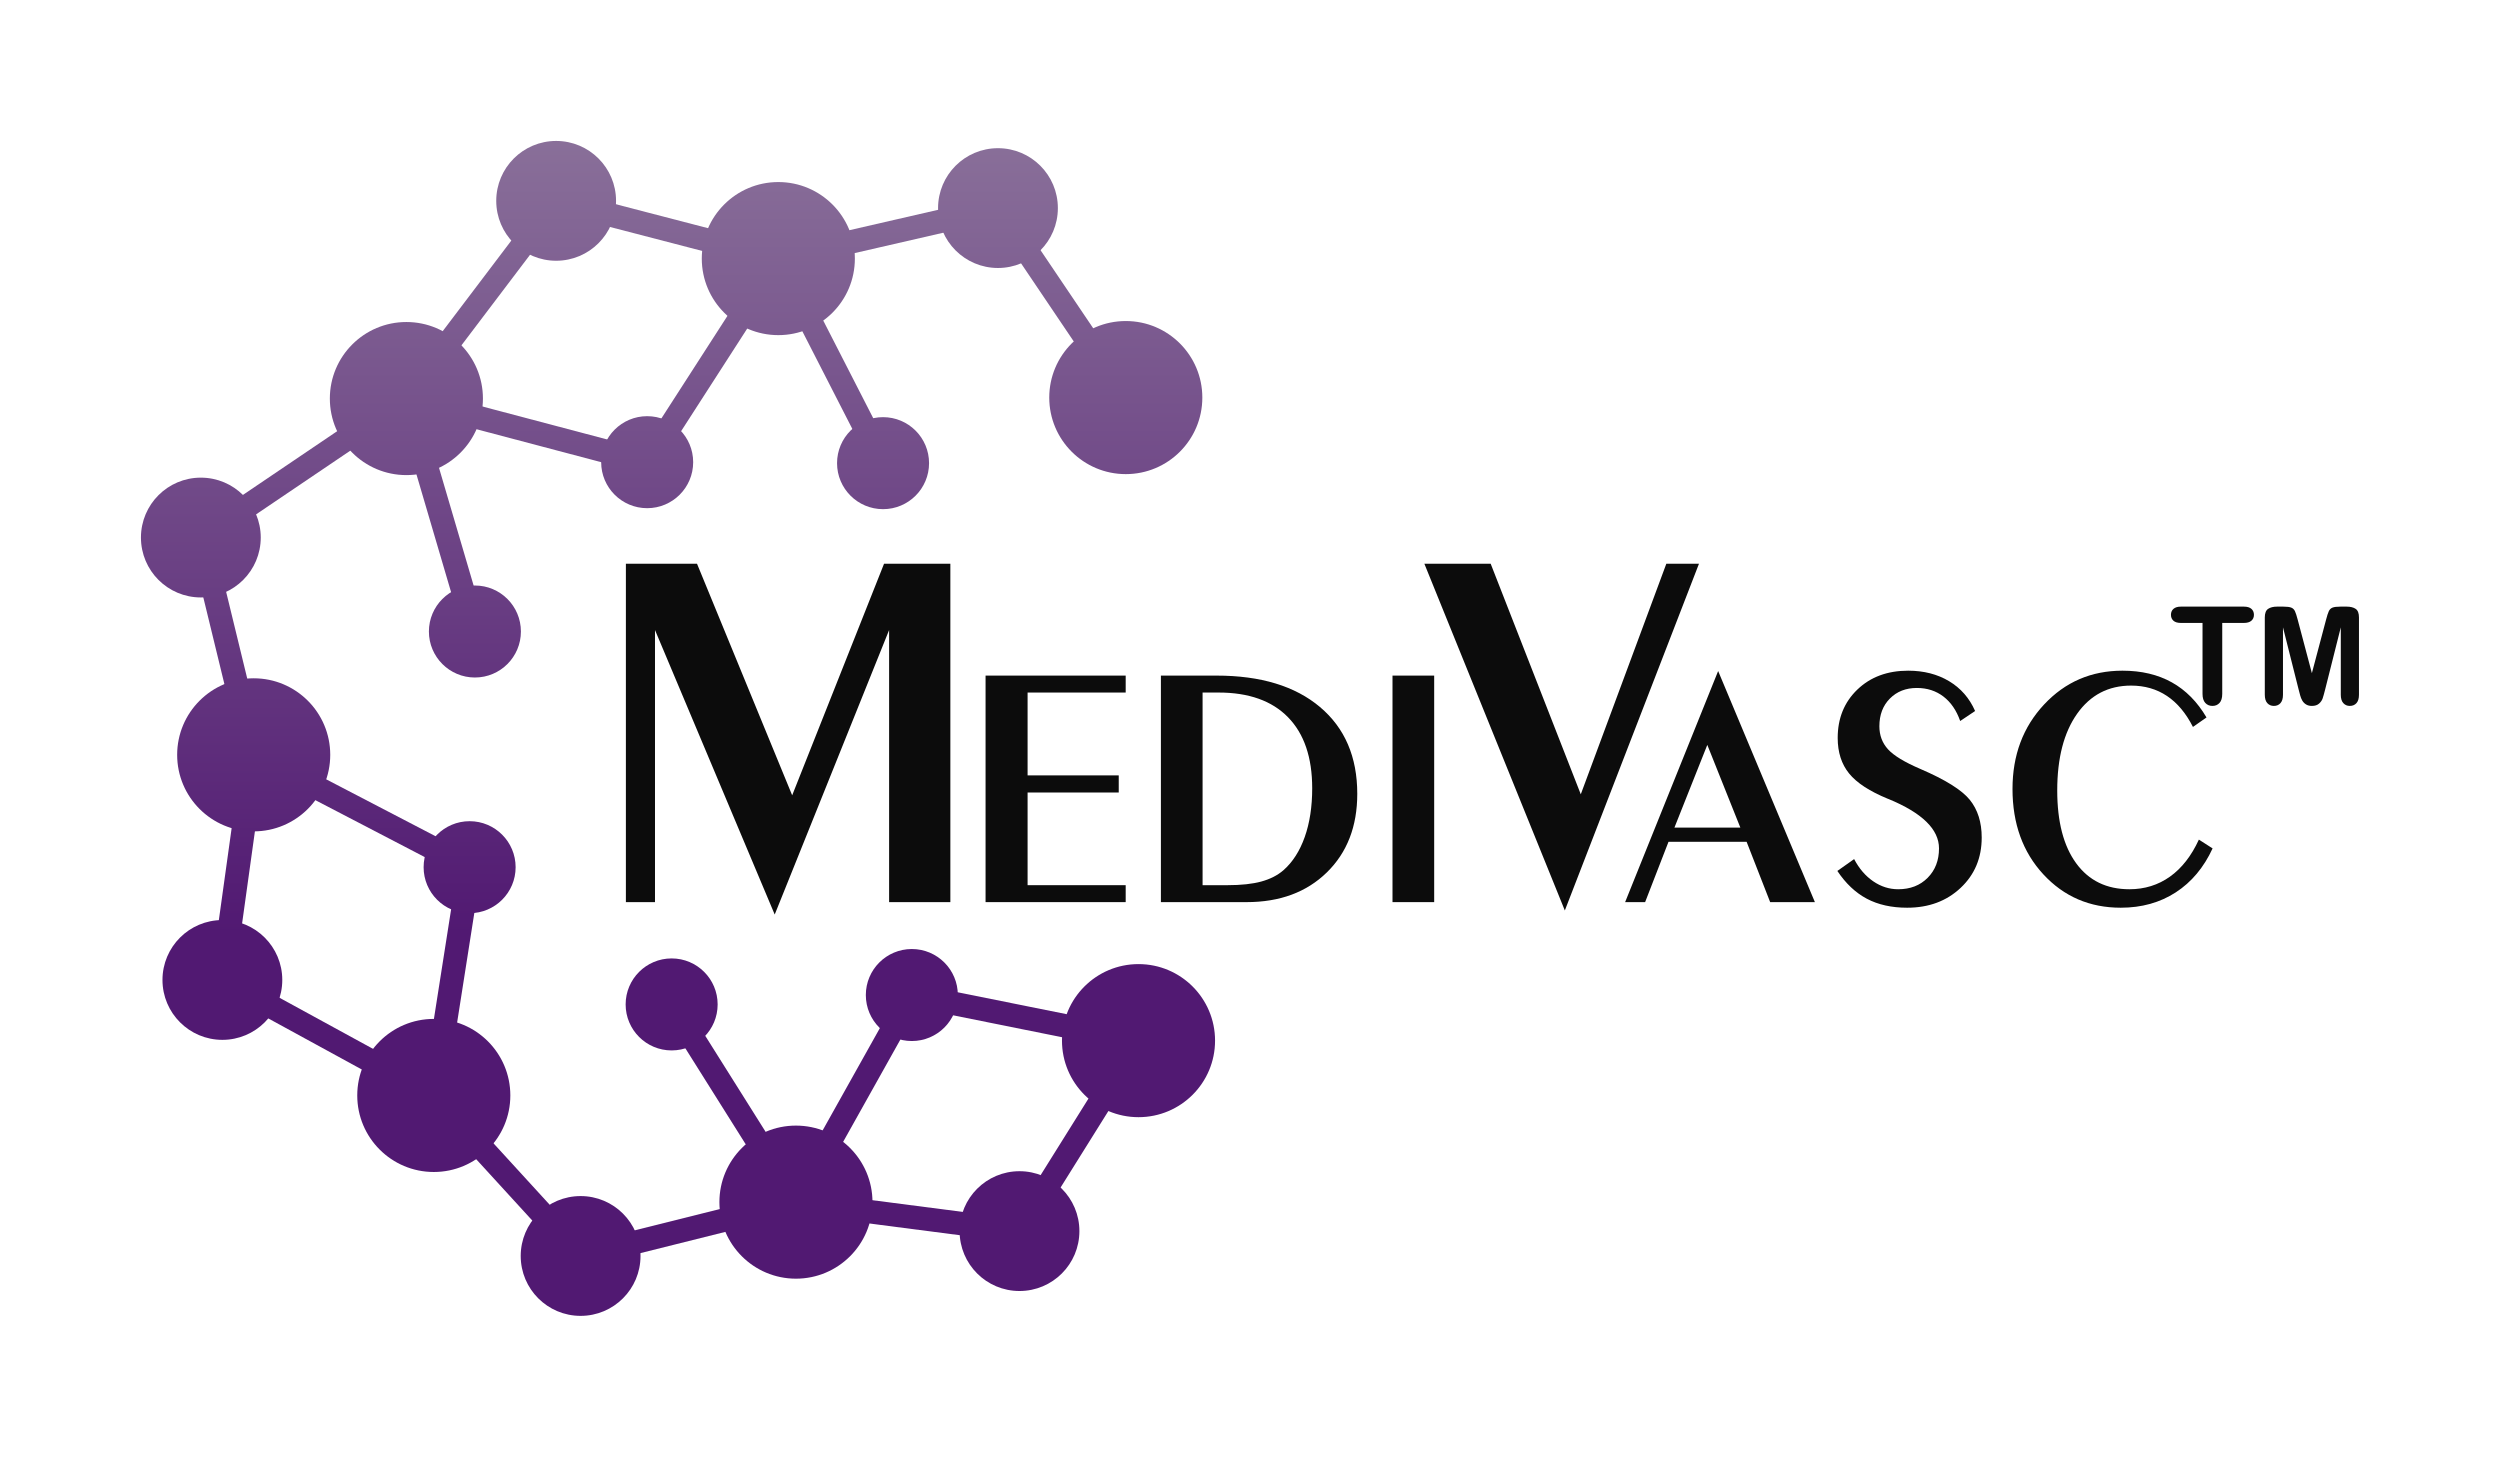
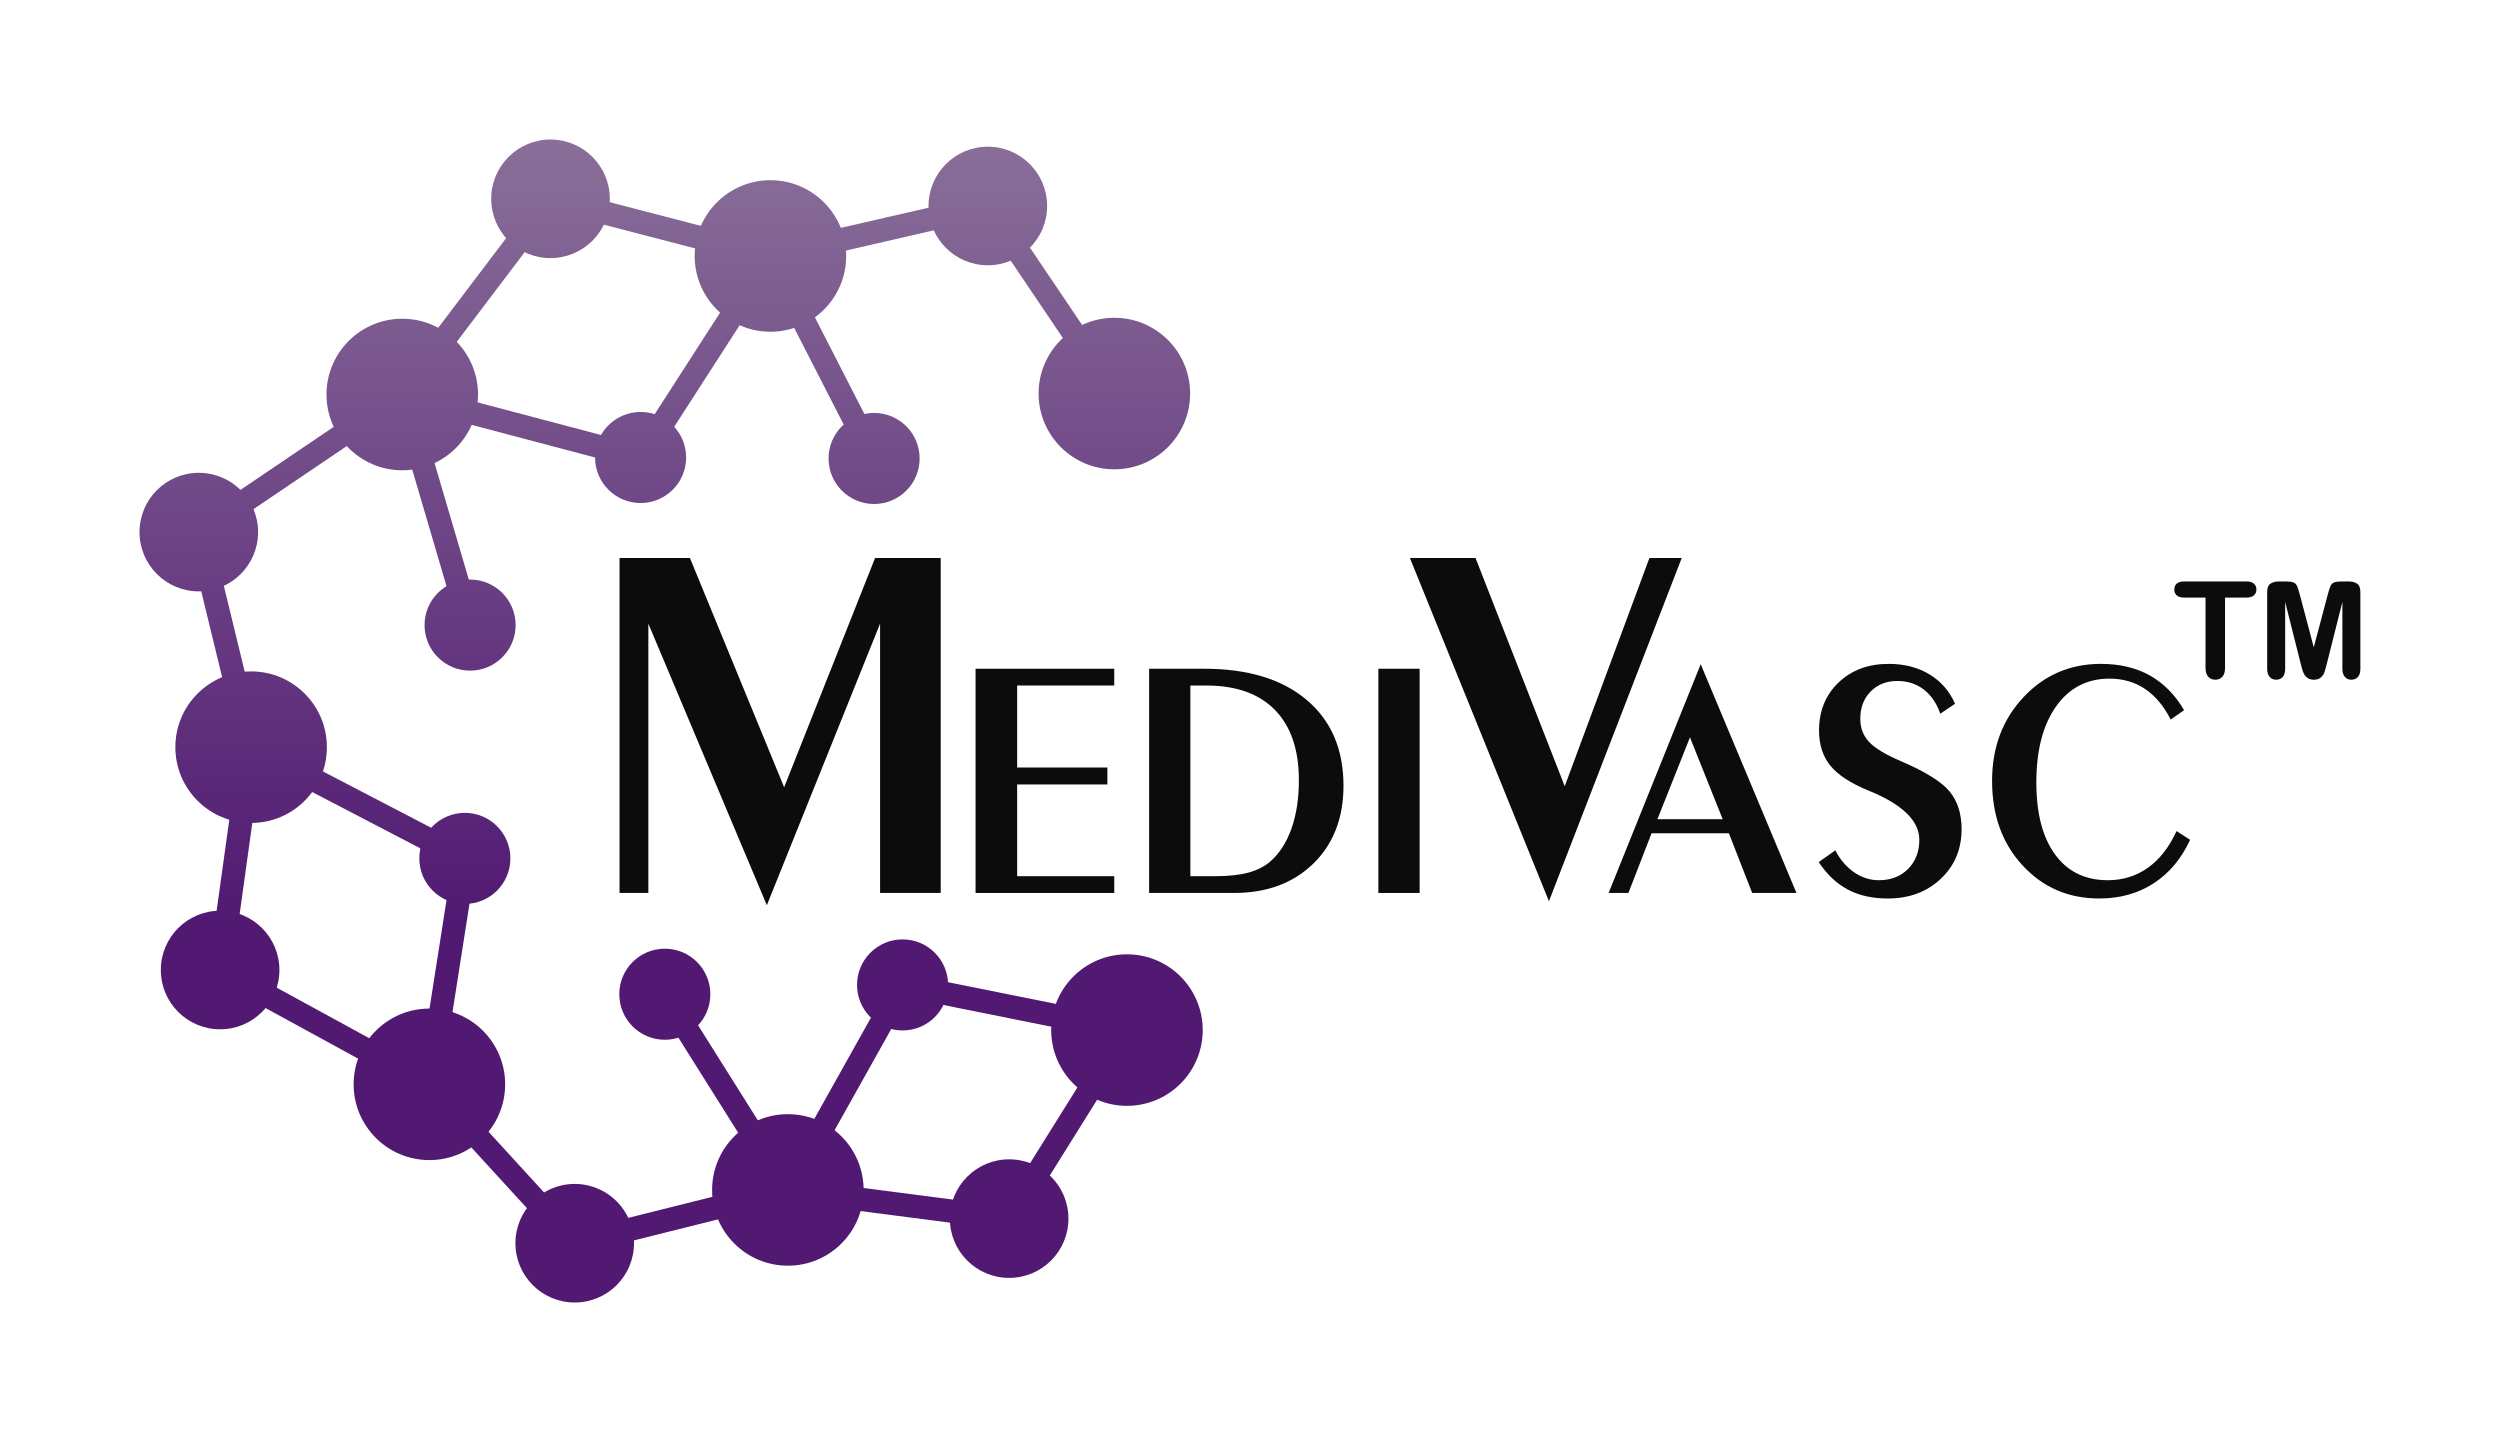
- <svg xmlns="http://www.w3.org/2000/svg" viewBox="-70.1 -69.6 1277.1 744.2">
+ <svg xmlns="http://www.w3.org/2000/svg" viewBox="-70.1 -69.6 1290.2 744.2">
  <defs>
    <linearGradient id="mv" gradientUnits="userSpaceOnUse" x1="0" y1="2.4" x2="0" y2="407.5">
      <stop offset="0" stop-color="#896F99" />
      <stop offset="1" stop-color="#511972" />
    </linearGradient>
  </defs>
  <g stroke="url(#mv)" stroke-width="12.0">
    <line x1="214.0" y1="33.0" x2="327.5" y2="62.5" />
    <line x1="214.0" y1="33.0" x2="137.5" y2="134.0" />
    <line x1="439.7" y1="36.7" x2="327.5" y2="62.5" />
    <line x1="439.7" y1="36.7" x2="505.0" y2="133.5" />
    <line x1="327.5" y1="62.5" x2="260.5" y2="166.5" />
    <line x1="327.5" y1="62.5" x2="381.0" y2="167.0" />
    <line x1="137.5" y1="134.0" x2="260.5" y2="166.5" />
    <line x1="137.5" y1="134.0" x2="32.5" y2="205.0" />
    <line x1="137.5" y1="134.0" x2="172.5" y2="253.0" />
    <line x1="32.5" y1="205.0" x2="59.5" y2="316.0" />
    <line x1="59.5" y1="316.0" x2="169.8" y2="373.4" />
    <line x1="59.5" y1="316.0" x2="43.5" y2="431.0" />
    <line x1="169.8" y1="373.4" x2="151.5" y2="490.0" />
    <line x1="43.5" y1="431.0" x2="151.5" y2="490.0" />
    <line x1="273.0" y1="443.5" x2="336.5" y2="544.5" />
    <line x1="395.7" y1="438.7" x2="511.5" y2="462.0" />
    <line x1="395.7" y1="438.7" x2="336.5" y2="544.5" />
    <line x1="511.5" y1="462.0" x2="450.7" y2="559.3" />
    <line x1="151.5" y1="490.0" x2="226.5" y2="572.0" />
    <line x1="336.5" y1="544.5" x2="450.7" y2="559.3" />
    <line x1="336.5" y1="544.5" x2="226.5" y2="572.0" />
  </g>
  <g fill="url(#mv)">
    <circle cx="214.0" cy="33.0" r="30.6" />
    <circle cx="439.7" cy="36.7" r="30.6" />
    <circle cx="327.5" cy="62.5" r="39.1" />
    <circle cx="137.5" cy="134.0" r="39.1" />
    <circle cx="505.0" cy="133.5" r="39.1" />
    <circle cx="260.5" cy="166.5" r="23.5" />
    <circle cx="381.0" cy="167.0" r="23.5" />
    <circle cx="32.5" cy="205.0" r="30.6" />
    <circle cx="172.5" cy="253.0" r="23.5" />
    <circle cx="59.5" cy="316.0" r="39.1" />
    <circle cx="169.8" cy="373.4" r="23.5" />
    <circle cx="43.5" cy="431.0" r="30.6" />
    <circle cx="273.0" cy="443.5" r="23.5" />
    <circle cx="395.7" cy="438.7" r="23.5" />
    <circle cx="511.5" cy="462.0" r="39.1" />
    <circle cx="151.5" cy="490.0" r="39.1" />
    <circle cx="336.5" cy="544.5" r="39.1" />
    <circle cx="450.7" cy="559.3" r="30.6" />
    <circle cx="226.5" cy="572.0" r="30.6" />
  </g>
  <g fill="#0C0C0C">
    <g transform="translate(227.91,391.24) scale(0.12929,-0.12929)">
      <path d="M168 0V1337H449L825 422L1188 1337H1450V0H1208V1075L756 -49L283 1075V0Z" />
    </g>
    <g transform="translate(418.48,391.24) scale(0.08655,-0.08655)">
      <path d="M172 0V1337H999V1237H420V748H958V647H420V100H999V0Z" />
    </g>
    <g transform="translate(508.05,391.24) scale(0.08655,-0.08655)">
      <path d="M418 1237V100H565Q686 100 764.5 121.5Q843 143 895 188Q977 260 1021.0 384.5Q1065 509 1065 672Q1065 945 922.5 1091.0Q780 1237 512 1237ZM172 0V1337H500Q891 1337 1111.0 1151.5Q1331 966 1331 639Q1331 351 1151.5 175.5Q972 0 678 0Z" />
    </g>
    <g transform="translate(625.84,391.24) scale(0.08655,-0.08655)">
      <path d="M424 0H178V1337H424Z" />
    </g>
    <g transform="translate(660.11,391.24) scale(0.12929,-0.12929)">
      <path d="M535 -33 -20 1337H242L598 426L936 1337H1065Z" />
    </g>
    <g transform="translate(761.12,391.24) scale(0.08655,-0.08655)">
      <path d="M279 440H668L473 928ZM-12 0 537 1364 1108 0H844L705 356H244L106 0Z" />
    </g>
    <g transform="translate(859.84,391.24) scale(0.08655,-0.08655)">
      <path d="M199 254Q243 170 311.5 123.0Q380 76 459 76Q566 76 633.0 143.5Q700 211 700 317Q700 486 401 609L398 610Q237 676 169.5 759.0Q102 842 102 969Q102 1143 218.0 1254.5Q334 1366 518 1366Q656 1366 759.5 1304.0Q863 1242 913 1128L825 1069Q792 1163 726.0 1213.5Q660 1264 569 1264Q472 1264 410.0 1201.5Q348 1139 348 1038Q348 958 399.0 902.0Q450 846 590 786Q811 691 881.5 604.0Q952 517 952 381Q952 201 827.5 84.0Q703 -33 512 -33Q374 -33 274.0 20.0Q174 73 100 184Z" />
    </g>
    <g transform="translate(951.39,391.24) scale(0.08655,-0.08655)">
      <path d="M1257 317Q1179 148 1039.5 57.5Q900 -33 715 -33Q440 -33 258.0 164.0Q76 361 76 668Q76 967 262.5 1166.5Q449 1366 725 1366Q893 1366 1016.5 1297.0Q1140 1228 1221 1090L1141 1034Q1079 1156 987.5 1217.0Q896 1278 776 1278Q575 1278 457.5 1112.0Q340 946 340 659Q340 382 452.0 229.0Q564 76 766 76Q901 76 1005.5 150.5Q1110 225 1176 369Z" />
    </g>
  </g>
  <g fill="#0C0C0C">
-     <g transform="translate(1038.30,290.16) scale(0.03402,-0.03402)">
+     <g transform="translate(1051.39,280.34) scale(0.03402,-0.03402)">
      <path d="M1112 1221H788V156Q788 64 747.0 19.5Q706 -25 641 -25Q575 -25 533.5 20.0Q492 65 492 156V1221H168Q92 1221 55.0 1254.5Q18 1288 18 1343Q18 1400 56.5 1433.0Q95 1466 168 1466H1112Q1189 1466 1226.5 1432.0Q1264 1398 1264 1343Q1264 1288 1226.0 1254.5Q1188 1221 1112 1221Z" />
    </g>
-     <g transform="translate(1081.85,290.16) scale(0.03402,-0.03402)">
+     <g transform="translate(1094.94,280.34) scale(0.03402,-0.03402)">
      <path d="M655 221 420 1155V143Q420 59 382.5 17.0Q345 -25 283 -25Q223 -25 185.0 16.5Q147 58 147 143V1303Q147 1399 197.0 1432.5Q247 1466 332 1466H424Q507 1466 544.5 1451.0Q582 1436 600.0 1397.0Q618 1358 641 1270L854 467L1067 1270Q1090 1358 1108.0 1397.0Q1126 1436 1163.5 1451.0Q1201 1466 1284 1466H1376Q1461 1466 1511.0 1432.5Q1561 1399 1561 1303V143Q1561 59 1523.5 17.0Q1486 -25 1423 -25Q1364 -25 1326.0 17.0Q1288 59 1288 143V1155L1053 221Q1030 130 1015.5 87.5Q1001 45 962.0 10.0Q923 -25 854 -25Q802 -25 766.0 -2.5Q730 20 710.0 55.0Q690 90 678.5 132.5Q667 175 655 221Z" />
    </g>
  </g>
</svg>
